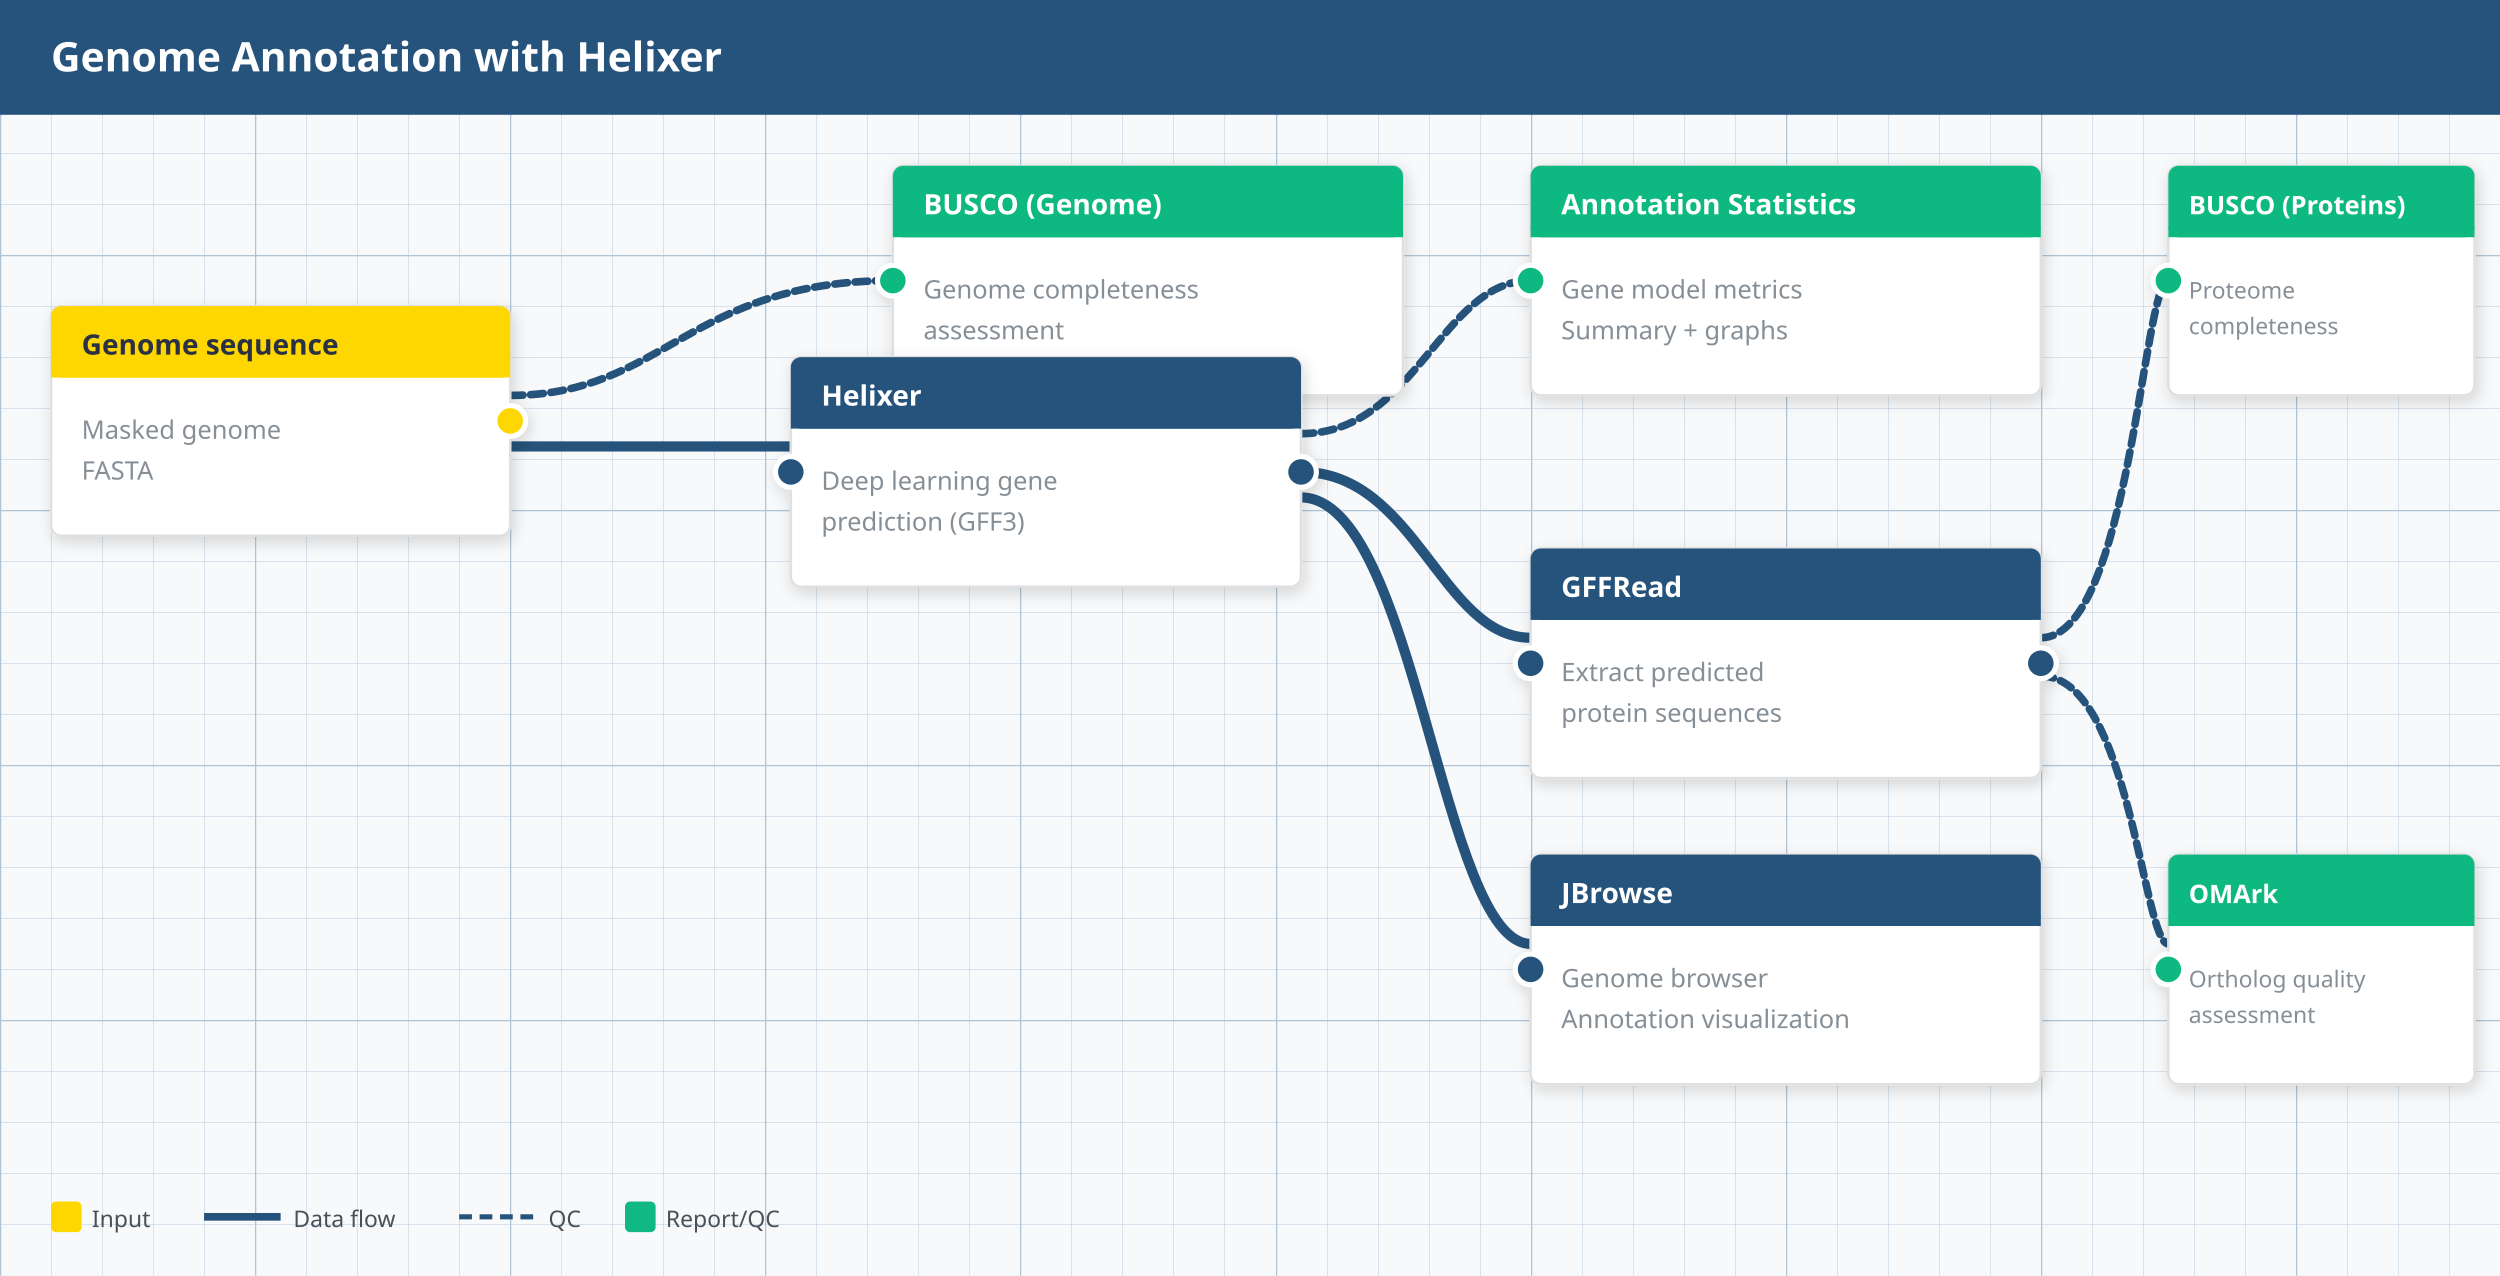
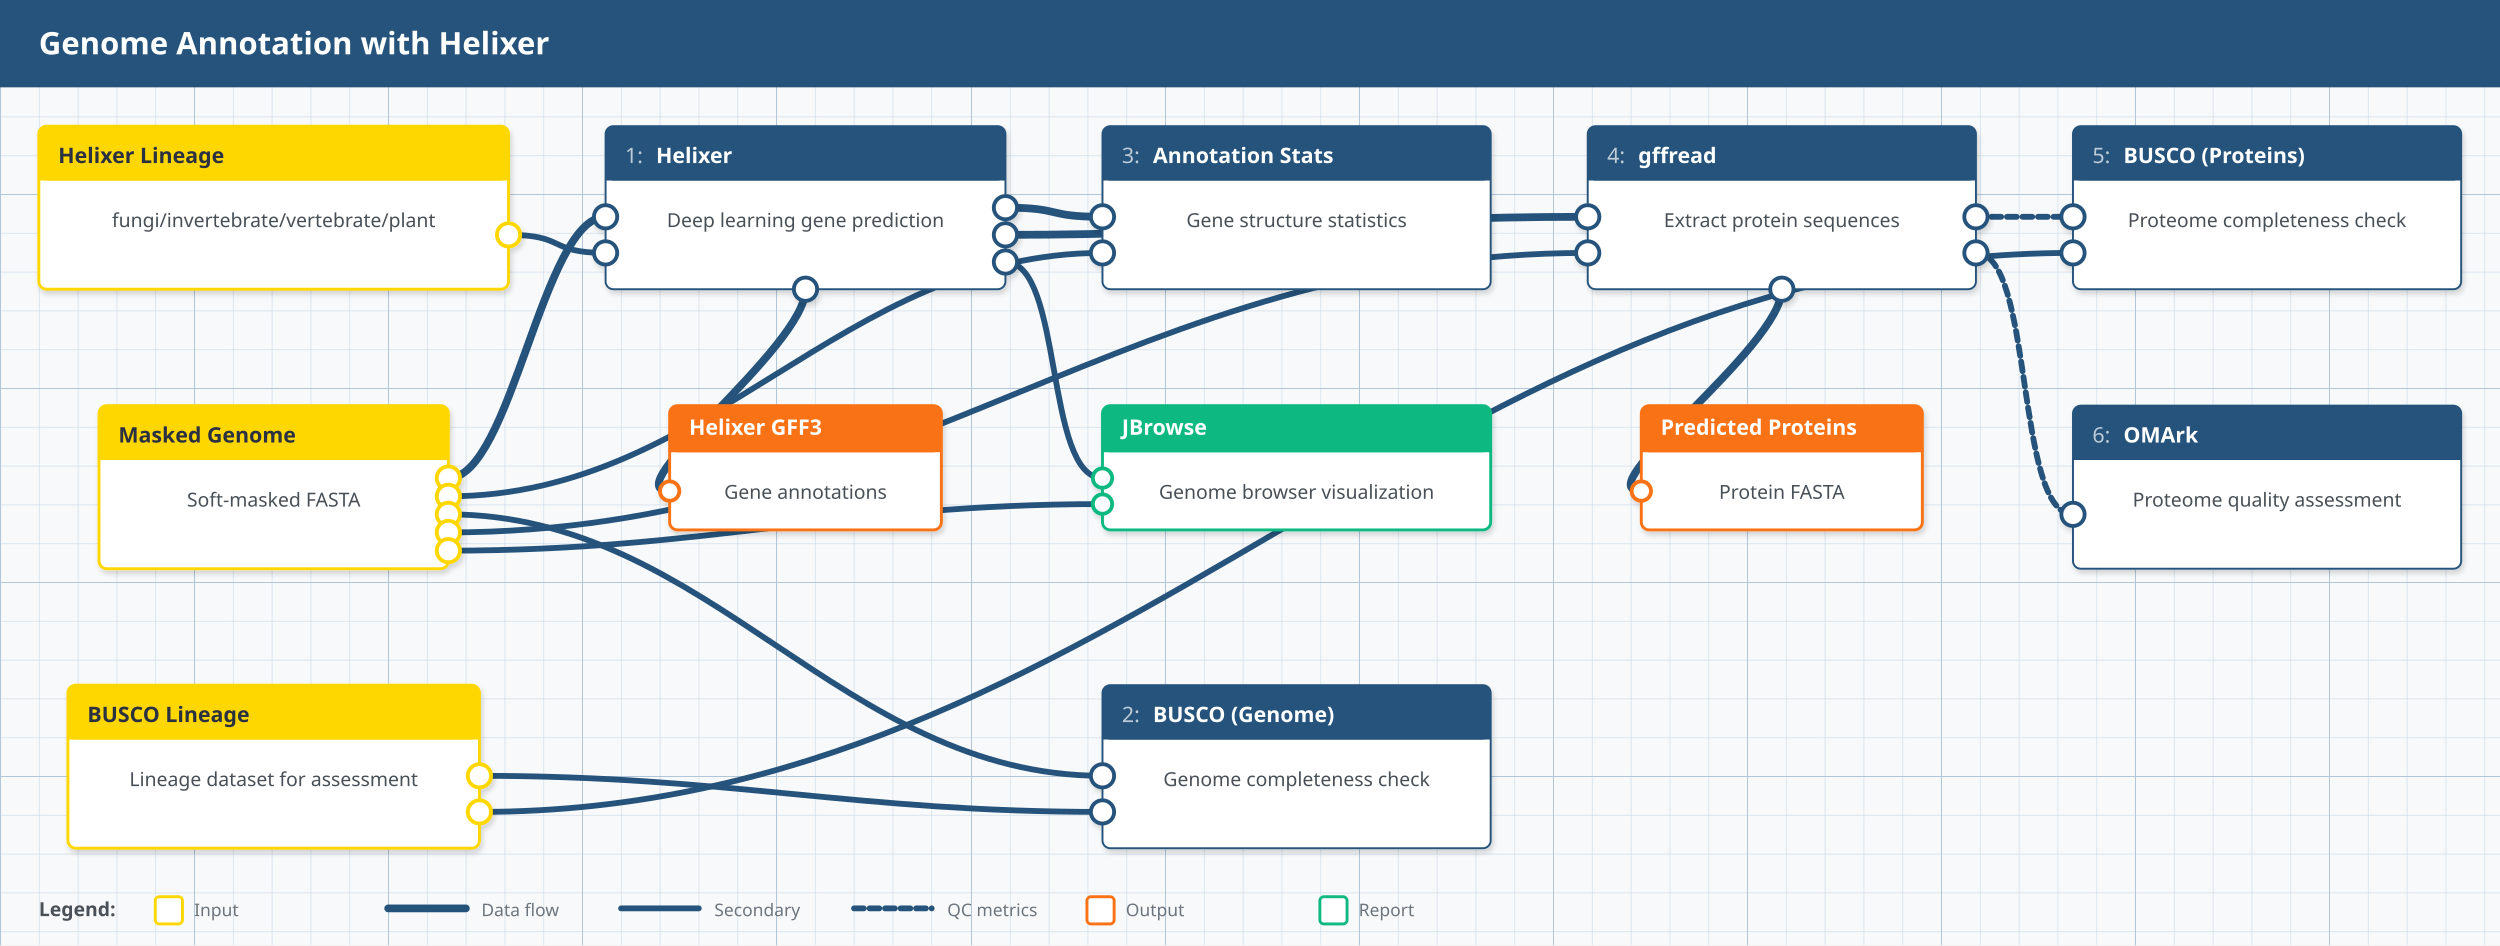
- <svg xmlns="http://www.w3.org/2000/svg" viewBox="0 0 980 500" role="img" aria-label="Genome annotation with Helixer workflow diagram">
+ <svg xmlns="http://www.w3.org/2000/svg" viewBox="0 0 1288 487" aria-label="Genome Annotation with Helixer" role="img">
  <defs>
-     <pattern id="grid" width="20" height="20" patternUnits="userSpaceOnUse">
+     <pattern id="wd-grid" width="20" height="20" patternUnits="userSpaceOnUse">
      <path d="M 20 0 L 0 0 0 20" fill="none" stroke="#c5d5e4" stroke-width="0.5" />
    </pattern>
-     <pattern id="grid-major" width="100" height="100" patternUnits="userSpaceOnUse">
-       <rect width="100" height="100" fill="url(#grid)" />
+     <pattern id="wd-grid-major" width="100" height="100" patternUnits="userSpaceOnUse">
+       <rect width="100" height="100" fill="url(#wd-grid)" />
      <path d="M 100 0 L 0 0 0 100" fill="none" stroke="#b0c4d8" stroke-width="1" />
    </pattern>
-     <style>
-       .connection { stroke: #25537b; stroke-width: 4; fill: none; stroke-linecap: round; }
-       .connection-qc { stroke: #25537b; stroke-width: 3; fill: none; stroke-linecap: round; stroke-dasharray: 5 3; }
-       .connection-secondary { stroke: #25537b; stroke-width: 3; fill: none; stroke-linecap: round; }
-       .node-card { filter: drop-shadow(1px 2px 3px rgba(0,0,0,0.15)); }
-     </style>
+     <filter id="wd-shadow" x="-5%" y="-5%" width="115%" height="115%">
+       <feDropShadow dx="1" dy="2" stdDeviation="1.5" flood-opacity="0.15" />
+     </filter>
  </defs>
-   <rect width="980" height="500" fill="#f8f9fa" />
-   <rect width="980" height="500" fill="url(#grid-major)" />
-   <rect x="0" y="0" width="980" height="45" fill="#25537b" />
+   <rect width="1288" height="487" fill="#f8f9fa" />
+   <rect width="1288" height="487" fill="url(#wd-grid-major)" />
+   <rect x="0" y="0" width="1288" height="45" fill="#25537b" />
  <text x="20" y="28" font-family="system-ui, sans-serif" font-size="16" font-weight="600" fill="white">Genome Annotation with Helixer</text>
-   <path class="connection" d="M 200 175 C 255 175, 265 175, 310 175" />
-   <path class="connection-qc" d="M 200 155 C 260 155, 270 110, 350 110" />
-   <path class="connection-qc" d="M 510 170 C 555 170, 565 110, 600 110" />
-   <path class="connection" d="M 510 185 C 555 185, 565 250, 600 250" />
-   <path class="connection" d="M 510 195 C 555 195, 565 370, 600 370" />
-   <path class="connection-qc" d="M 800 250 C 835 250, 840 110, 850 110" />
-   <path class="connection-qc" d="M 800 265 C 835 265, 840 370, 850 370" />
-   <g class="node-card" transform="translate(20, 120)">
-     <rect width="180" height="90" rx="4" fill="white" stroke="#e0e0e0" stroke-width="1" />
-     <rect width="180" height="28" rx="4" fill="#ffd700" />
-     <rect x="0" y="24" width="180" height="4" fill="#ffd700" />
-     <text x="12" y="19" font-family="system-ui, sans-serif" font-size="11" font-weight="600" fill="#2C3143">Genome sequence</text>
-     <text x="12" y="52" font-family="system-ui, sans-serif" font-size="10" fill="#868e96">Masked genome</text>
-     <text x="12" y="68" font-family="system-ui, sans-serif" font-size="10" fill="#868e96">FASTA</text>
-     <circle cx="180" cy="45" r="6" fill="#ffd700" stroke="white" stroke-width="2" />
+   <path d="M 231.0 246.3 C 263.4 246.3, 279.6 111.7, 312.0 111.7" stroke="#25537b" fill="none" stroke-linecap="round" stroke-width="4" />
+   <path d="M 262.0 121.0 C 292.0 121.0, 282.0 130.3, 312.0 130.3" stroke="#25537b" fill="none" stroke-linecap="round" stroke-width="3" />
+   <path d="M 415.0 149.0 C 415.0 179.0, 315.0 253.0, 345.0 253.0" stroke="#25537b" fill="none" stroke-linecap="round" stroke-width="4" />
+   <path d="M 518.0 107.0 C 548.0 107.0, 538.0 111.7, 568.0 111.7" stroke="#25537b" fill="none" stroke-linecap="round" stroke-width="4" />
+   <path d="M 231.0 255.7 C 365.8 255.7, 433.2 130.3, 568.0 130.3" stroke="#25537b" fill="none" stroke-linecap="round" stroke-width="3" />
+   <path d="M 231.0 265.0 C 365.8 265.0, 433.2 399.7, 568.0 399.7" stroke="#25537b" fill="none" stroke-linecap="round" stroke-width="3" />
+   <path d="M 247.0 399.7 C 375.4 399.7, 439.6 418.3, 568.0 418.3" stroke="#25537b" fill="none" stroke-linecap="round" stroke-width="3" />
+   <path d="M 518.0 121.0 C 638.0 121.0, 698.0 111.7, 818.0 111.7" stroke="#25537b" fill="none" stroke-linecap="round" stroke-width="4" />
+   <path d="M 231.0 274.3 C 465.8 274.3, 583.2 130.3, 818.0 130.3" stroke="#25537b" fill="none" stroke-linecap="round" stroke-width="3" />
+   <path d="M 918.0 149.0 C 918.0 179.0, 815.6 253.0, 845.6 253.0" stroke="#25537b" fill="none" stroke-linecap="round" stroke-width="4" />
+   <path d="M 1018.0 111.7 C 1048.0 111.7, 1038.0 111.7, 1068.0 111.7" stroke="#25537b" fill="none" stroke-linecap="round" stroke-width="3" stroke-dasharray="5 3" />
+   <path d="M 247.0 418.3 C 575.4 418.3, 739.6 130.3, 1068.0 130.3" stroke="#25537b" fill="none" stroke-linecap="round" stroke-width="3" />
+   <path d="M 1018.0 130.3 C 1048.0 130.3, 1038.0 265.0, 1068.0 265.0" stroke="#25537b" fill="none" stroke-linecap="round" stroke-width="3" stroke-dasharray="5 3" />
+   <path d="M 518.0 135.0 C 548.0 135.0, 538.0 246.3, 568.0 246.3" stroke="#25537b" fill="none" stroke-linecap="round" stroke-width="3" />
+   <path d="M 231.0 283.7 C 365.8 283.7, 433.2 259.7, 568.0 259.7" stroke="#25537b" fill="none" stroke-linecap="round" stroke-width="3" />
+   <g filter="url(#wd-shadow)" transform="translate(51.0, 209.0)">
+     <rect width="180.0" height="84.0" rx="4" fill="white" stroke="#ffd700" stroke-width="1.5" />
+     <rect width="180.0" height="28" rx="4" fill="#ffd700" />
+     <rect x="0" y="24" width="180.0" height="4" fill="#ffd700" />
+     <text x="10" y="19" font-family="system-ui, sans-serif" font-size="11" font-weight="600" fill="#2C3143">Masked Genome</text>
+     <text x="90.0" y="52" text-anchor="middle" font-family="system-ui, sans-serif" font-size="10" fill="#495057">Soft-masked FASTA</text>
+     <circle cx="180.0" cy="37.3" r="6" fill="white" stroke="#ffd700" stroke-width="2" />
+     <circle cx="180.0" cy="46.7" r="6" fill="white" stroke="#ffd700" stroke-width="2" />
+     <circle cx="180.0" cy="56.0" r="6" fill="white" stroke="#ffd700" stroke-width="2" />
+     <circle cx="180.0" cy="65.3" r="6" fill="white" stroke="#ffd700" stroke-width="2" />
+     <circle cx="180.0" cy="74.7" r="6" fill="white" stroke="#ffd700" stroke-width="2" />
  </g>
-   <g class="node-card" transform="translate(350, 65)">
-     <rect width="200" height="90" rx="4" fill="white" stroke="#e0e0e0" stroke-width="1" />
-     <rect width="200" height="28" rx="4" fill="#10b981" />
-     <rect x="0" y="24" width="200" height="4" fill="#10b981" />
-     <text x="12" y="19" font-family="system-ui, sans-serif" font-size="11" font-weight="600" fill="white">BUSCO (Genome)</text>
-     <text x="12" y="52" font-family="system-ui, sans-serif" font-size="10" fill="#868e96">Genome completeness</text>
-     <text x="12" y="68" font-family="system-ui, sans-serif" font-size="10" fill="#868e96">assessment</text>
-     <circle cx="0" cy="45" r="6" fill="#10b981" stroke="white" stroke-width="2" />
+   <g filter="url(#wd-shadow)" transform="translate(20.0, 65.0)">
+     <rect width="242.0" height="84.0" rx="4" fill="white" stroke="#ffd700" stroke-width="1.5" />
+     <rect width="242.0" height="28" rx="4" fill="#ffd700" />
+     <rect x="0" y="24" width="242.0" height="4" fill="#ffd700" />
+     <text x="10" y="19" font-family="system-ui, sans-serif" font-size="11" font-weight="600" fill="#2C3143">Helixer Lineage</text>
+     <text x="121.0" y="52" text-anchor="middle" font-family="system-ui, sans-serif" font-size="10" fill="#495057">fungi/invertebrate/vertebrate/plant</text>
+     <circle cx="242.0" cy="56.0" r="6" fill="white" stroke="#ffd700" stroke-width="2" />
  </g>
-   <g class="node-card" transform="translate(310, 140)">
-     <rect width="200" height="90" rx="4" fill="white" stroke="#e0e0e0" stroke-width="1" />
-     <rect width="200" height="28" rx="4" fill="#25537b" />
-     <rect x="0" y="24" width="200" height="4" fill="#25537b" />
-     <text x="12" y="19" font-family="system-ui, sans-serif" font-size="11" font-weight="600" fill="white">Helixer</text>
-     <text x="12" y="52" font-family="system-ui, sans-serif" font-size="10" fill="#868e96">Deep learning gene</text>
-     <text x="12" y="68" font-family="system-ui, sans-serif" font-size="10" fill="#868e96">prediction (GFF3)</text>
-     <circle cx="0" cy="45" r="6" fill="#25537b" stroke="white" stroke-width="2" />
-     <circle cx="200" cy="45" r="6" fill="#25537b" stroke="white" stroke-width="2" />
+   <g filter="url(#wd-shadow)" transform="translate(35.0, 353.0)">
+     <rect width="212.0" height="84.0" rx="4" fill="white" stroke="#ffd700" stroke-width="1.5" />
+     <rect width="212.0" height="28" rx="4" fill="#ffd700" />
+     <rect x="0" y="24" width="212.0" height="4" fill="#ffd700" />
+     <text x="10" y="19" font-family="system-ui, sans-serif" font-size="11" font-weight="600" fill="#2C3143">BUSCO Lineage</text>
+     <text x="106.0" y="52" text-anchor="middle" font-family="system-ui, sans-serif" font-size="10" fill="#495057">Lineage dataset for assessment</text>
+     <circle cx="212.0" cy="46.7" r="6" fill="white" stroke="#ffd700" stroke-width="2" />
+     <circle cx="212.0" cy="65.3" r="6" fill="white" stroke="#ffd700" stroke-width="2" />
  </g>
-   <g class="node-card" transform="translate(600, 65)">
-     <rect width="200" height="90" rx="4" fill="white" stroke="#e0e0e0" stroke-width="1" />
-     <rect width="200" height="28" rx="4" fill="#10b981" />
-     <rect x="0" y="24" width="200" height="4" fill="#10b981" />
-     <text x="12" y="19" font-family="system-ui, sans-serif" font-size="11" font-weight="600" fill="white">Annotation Statistics</text>
-     <text x="12" y="52" font-family="system-ui, sans-serif" font-size="10" fill="#868e96">Gene model metrics</text>
-     <text x="12" y="68" font-family="system-ui, sans-serif" font-size="10" fill="#868e96">Summary + graphs</text>
-     <circle cx="0" cy="45" r="6" fill="#10b981" stroke="white" stroke-width="2" />
+   <g filter="url(#wd-shadow)" transform="translate(312.0, 65.0)">
+     <rect width="206.0" height="84.0" rx="4" fill="white" stroke="#25537b" stroke-width="1" />
+     <rect width="206.0" height="28" rx="4" fill="#25537b" />
+     <rect x="0" y="24" width="206.0" height="4" fill="#25537b" />
+     <text x="10" y="19" font-family="system-ui, sans-serif" font-size="11" fill="rgba(255,255,255,0.7)">1:</text>
+     <text x="26" y="19" font-family="system-ui, sans-serif" font-size="11" font-weight="600" fill="white">Helixer</text>
+     <text x="103.0" y="52" text-anchor="middle" font-family="system-ui, sans-serif" font-size="10" fill="#495057">Deep learning gene prediction</text>
+     <circle cx="0.0" cy="46.7" r="6" fill="white" stroke="#25537b" stroke-width="2" />
+     <circle cx="0.0" cy="65.3" r="6" fill="white" stroke="#25537b" stroke-width="2" />
+     <circle cx="103.0" cy="84.0" r="6" fill="white" stroke="#25537b" stroke-width="2" />
+     <circle cx="206.0" cy="42.0" r="6" fill="white" stroke="#25537b" stroke-width="2" />
+     <circle cx="206.0" cy="56.0" r="6" fill="white" stroke="#25537b" stroke-width="2" />
+     <circle cx="206.0" cy="70.0" r="6" fill="white" stroke="#25537b" stroke-width="2" />
  </g>
-   <g class="node-card" transform="translate(600, 215)">
-     <rect width="200" height="90" rx="4" fill="white" stroke="#e0e0e0" stroke-width="1" />
-     <rect width="200" height="28" rx="4" fill="#25537b" />
-     <rect x="0" y="24" width="200" height="4" fill="#25537b" />
-     <text x="12" y="19" font-family="system-ui, sans-serif" font-size="11" font-weight="600" fill="white">GFFRead</text>
-     <text x="12" y="52" font-family="system-ui, sans-serif" font-size="10" fill="#868e96">Extract predicted</text>
-     <text x="12" y="68" font-family="system-ui, sans-serif" font-size="10" fill="#868e96">protein sequences</text>
-     <circle cx="0" cy="45" r="6" fill="#25537b" stroke="white" stroke-width="2" />
-     <circle cx="200" cy="45" r="6" fill="#25537b" stroke="white" stroke-width="2" />
+   <g filter="url(#wd-shadow)" transform="translate(568.0, 353.0)">
+     <rect width="200.0" height="84.0" rx="4" fill="white" stroke="#25537b" stroke-width="1" />
+     <rect width="200.0" height="28" rx="4" fill="#25537b" />
+     <rect x="0" y="24" width="200.0" height="4" fill="#25537b" />
+     <text x="10" y="19" font-family="system-ui, sans-serif" font-size="11" fill="rgba(255,255,255,0.7)">2:</text>
+     <text x="26" y="19" font-family="system-ui, sans-serif" font-size="11" font-weight="600" fill="white">BUSCO (Genome)</text>
+     <text x="100.0" y="52" text-anchor="middle" font-family="system-ui, sans-serif" font-size="10" fill="#495057">Genome completeness check</text>
+     <circle cx="0.0" cy="46.7" r="6" fill="white" stroke="#25537b" stroke-width="2" />
+     <circle cx="0.0" cy="65.3" r="6" fill="white" stroke="#25537b" stroke-width="2" />
  </g>
-   <g class="node-card" transform="translate(600, 335)">
-     <rect width="200" height="90" rx="4" fill="white" stroke="#e0e0e0" stroke-width="1" />
-     <rect width="200" height="28" rx="4" fill="#25537b" />
-     <rect x="0" y="24" width="200" height="4" fill="#25537b" />
-     <text x="12" y="19" font-family="system-ui, sans-serif" font-size="11" font-weight="600" fill="white">JBrowse</text>
-     <text x="12" y="52" font-family="system-ui, sans-serif" font-size="10" fill="#868e96">Genome browser</text>
-     <text x="12" y="68" font-family="system-ui, sans-serif" font-size="10" fill="#868e96">Annotation visualization</text>
-     <circle cx="0" cy="45" r="6" fill="#25537b" stroke="white" stroke-width="2" />
+   <g filter="url(#wd-shadow)" transform="translate(568.0, 65.0)">
+     <rect width="200.0" height="84.0" rx="4" fill="white" stroke="#25537b" stroke-width="1" />
+     <rect width="200.0" height="28" rx="4" fill="#25537b" />
+     <rect x="0" y="24" width="200.0" height="4" fill="#25537b" />
+     <text x="10" y="19" font-family="system-ui, sans-serif" font-size="11" fill="rgba(255,255,255,0.7)">3:</text>
+     <text x="26" y="19" font-family="system-ui, sans-serif" font-size="11" font-weight="600" fill="white">Annotation Stats</text>
+     <text x="100.0" y="52" text-anchor="middle" font-family="system-ui, sans-serif" font-size="10" fill="#495057">Gene structure statistics</text>
+     <circle cx="0.0" cy="46.7" r="6" fill="white" stroke="#25537b" stroke-width="2" />
+     <circle cx="0.0" cy="65.3" r="6" fill="white" stroke="#25537b" stroke-width="2" />
  </g>
-   <g class="node-card" transform="translate(850, 65)">
-     <rect width="120" height="90" rx="4" fill="white" stroke="#e0e0e0" stroke-width="1" />
-     <rect width="120" height="28" rx="4" fill="#10b981" />
-     <rect x="0" y="24" width="120" height="4" fill="#10b981" />
-     <text x="8" y="19" font-family="system-ui, sans-serif" font-size="10" font-weight="600" fill="white">BUSCO (Proteins)</text>
-     <text x="8" y="52" font-family="system-ui, sans-serif" font-size="9" fill="#868e96">Proteome</text>
-     <text x="8" y="66" font-family="system-ui, sans-serif" font-size="9" fill="#868e96">completeness</text>
-     <circle cx="0" cy="45" r="6" fill="#10b981" stroke="white" stroke-width="2" />
+   <g filter="url(#wd-shadow)" transform="translate(818.0, 65.0)">
+     <rect width="200.0" height="84.0" rx="4" fill="white" stroke="#25537b" stroke-width="1" />
+     <rect width="200.0" height="28" rx="4" fill="#25537b" />
+     <rect x="0" y="24" width="200.0" height="4" fill="#25537b" />
+     <text x="10" y="19" font-family="system-ui, sans-serif" font-size="11" fill="rgba(255,255,255,0.7)">4:</text>
+     <text x="26" y="19" font-family="system-ui, sans-serif" font-size="11" font-weight="600" fill="white">gffread</text>
+     <text x="100.0" y="52" text-anchor="middle" font-family="system-ui, sans-serif" font-size="10" fill="#495057">Extract protein sequences</text>
+     <circle cx="0.0" cy="46.7" r="6" fill="white" stroke="#25537b" stroke-width="2" />
+     <circle cx="0.0" cy="65.3" r="6" fill="white" stroke="#25537b" stroke-width="2" />
+     <circle cx="100.0" cy="84.0" r="6" fill="white" stroke="#25537b" stroke-width="2" />
+     <circle cx="200.0" cy="46.7" r="6" fill="white" stroke="#25537b" stroke-width="2" />
+     <circle cx="200.0" cy="65.3" r="6" fill="white" stroke="#25537b" stroke-width="2" />
  </g>
-   <g class="node-card" transform="translate(850, 335)">
-     <rect width="120" height="90" rx="4" fill="white" stroke="#e0e0e0" stroke-width="1" />
-     <rect width="120" height="28" rx="4" fill="#10b981" />
-     <rect x="0" y="24" width="120" height="4" fill="#10b981" />
-     <text x="8" y="19" font-family="system-ui, sans-serif" font-size="10" font-weight="600" fill="white">OMArk</text>
-     <text x="8" y="52" font-family="system-ui, sans-serif" font-size="9" fill="#868e96">Ortholog quality</text>
-     <text x="8" y="66" font-family="system-ui, sans-serif" font-size="9" fill="#868e96">assessment</text>
-     <circle cx="0" cy="45" r="6" fill="#10b981" stroke="white" stroke-width="2" />
+   <g filter="url(#wd-shadow)" transform="translate(1068.0, 65.0)">
+     <rect width="200.0" height="84.0" rx="4" fill="white" stroke="#25537b" stroke-width="1" />
+     <rect width="200.0" height="28" rx="4" fill="#25537b" />
+     <rect x="0" y="24" width="200.0" height="4" fill="#25537b" />
+     <text x="10" y="19" font-family="system-ui, sans-serif" font-size="11" fill="rgba(255,255,255,0.7)">5:</text>
+     <text x="26" y="19" font-family="system-ui, sans-serif" font-size="11" font-weight="600" fill="white">BUSCO (Proteins)</text>
+     <text x="100.0" y="52" text-anchor="middle" font-family="system-ui, sans-serif" font-size="10" fill="#495057">Proteome completeness check</text>
+     <circle cx="0.0" cy="46.7" r="6" fill="white" stroke="#25537b" stroke-width="2" />
+     <circle cx="0.0" cy="65.3" r="6" fill="white" stroke="#25537b" stroke-width="2" />
  </g>
-   <g transform="translate(20, 475)">
-     <rect x="0" y="-4" width="12" height="12" rx="2" fill="#ffd700" />
-     <text x="16" y="6" font-family="system-ui, sans-serif" font-size="9" fill="#495057">Input</text>
-     <line x1="60" y1="2" x2="90" y2="2" stroke="#25537b" stroke-width="3" />
-     <text x="95" y="6" font-family="system-ui, sans-serif" font-size="9" fill="#495057">Data flow</text>
-     <line x1="160" y1="2" x2="190" y2="2" stroke="#25537b" stroke-width="2" stroke-dasharray="5 3" />
-     <text x="195" y="6" font-family="system-ui, sans-serif" font-size="9" fill="#495057">QC</text>
-     <rect x="225" y="-4" width="12" height="12" rx="2" fill="#10b981" />
-     <text x="241" y="6" font-family="system-ui, sans-serif" font-size="9" fill="#495057">Report/QC</text>
+   <g filter="url(#wd-shadow)" transform="translate(1068.0, 209.0)">
+     <rect width="200.0" height="84.0" rx="4" fill="white" stroke="#25537b" stroke-width="1" />
+     <rect width="200.0" height="28" rx="4" fill="#25537b" />
+     <rect x="0" y="24" width="200.0" height="4" fill="#25537b" />
+     <text x="10" y="19" font-family="system-ui, sans-serif" font-size="11" fill="rgba(255,255,255,0.7)">6:</text>
+     <text x="26" y="19" font-family="system-ui, sans-serif" font-size="11" font-weight="600" fill="white">OMArk</text>
+     <text x="100.0" y="52" text-anchor="middle" font-family="system-ui, sans-serif" font-size="10" fill="#495057">Proteome quality assessment</text>
+     <circle cx="0.0" cy="56.0" r="6" fill="white" stroke="#25537b" stroke-width="2" />
+   </g>
+   <g filter="url(#wd-shadow)" transform="translate(568.0, 209.0)">
+     <rect width="200.0" height="64.0" rx="4" fill="white" stroke="#10b981" stroke-width="1.5" />
+     <rect width="200.0" height="24" rx="4" fill="#10b981" />
+     <rect x="0" y="20" width="200.0" height="4" fill="#10b981" />
+     <text x="10" y="15" font-family="system-ui, sans-serif" font-size="11" font-weight="600" fill="white">JBrowse</text>
+     <text x="100.0" y="48" text-anchor="middle" font-family="system-ui, sans-serif" font-size="10" fill="#495057">Genome browser visualization</text>
+     <circle cx="0.0" cy="37.3" r="5" fill="white" stroke="#10b981" stroke-width="2" />
+     <circle cx="0.0" cy="50.7" r="5" fill="white" stroke="#10b981" stroke-width="2" />
+   </g>
+   <g filter="url(#wd-shadow)" transform="translate(345.0, 209.0)">
+     <rect width="140.0" height="64.0" rx="4" fill="white" stroke="#f97316" stroke-width="1.5" />
+     <rect width="140.0" height="24" rx="4" fill="#f97316" />
+     <rect x="0" y="20" width="140.0" height="4" fill="#f97316" />
+     <text x="10" y="15" font-family="system-ui, sans-serif" font-size="11" font-weight="600" fill="white">Helixer GFF3</text>
+     <text x="70.0" y="48" text-anchor="middle" font-family="system-ui, sans-serif" font-size="10" fill="#495057">Gene annotations</text>
+     <circle cx="0.0" cy="44.0" r="5" fill="white" stroke="#f97316" stroke-width="2" />
+   </g>
+   <g filter="url(#wd-shadow)" transform="translate(845.6, 209.0)">
+     <rect width="144.8" height="64.0" rx="4" fill="white" stroke="#f97316" stroke-width="1.5" />
+     <rect width="144.8" height="24" rx="4" fill="#f97316" />
+     <rect x="0" y="20" width="144.8" height="4" fill="#f97316" />
+     <text x="10" y="15" font-family="system-ui, sans-serif" font-size="11" font-weight="600" fill="white">Predicted Proteins</text>
+     <text x="72.4" y="48" text-anchor="middle" font-family="system-ui, sans-serif" font-size="10" fill="#495057">Protein FASTA</text>
+     <circle cx="0.0" cy="44.0" r="5" fill="white" stroke="#f97316" stroke-width="2" />
+   </g>
+   <g transform="translate(20, 472)">
+     <text x="0" y="0" font-family="system-ui, sans-serif" font-size="10" font-weight="600" fill="#495057">Legend:</text>
+     <rect x="60" y="-10" width="14" height="14" rx="2" fill="white" stroke="#ffd700" stroke-width="1.5" />
+     <text x="80" y="0" font-family="system-ui, sans-serif" font-size="9" fill="#6c757d">Input</text>
+     <line x1="180" y1="-4" x2="220" y2="-4" stroke="#25537b" stroke-width="4" stroke-linecap="round" />
+     <text x="228" y="0" font-family="system-ui, sans-serif" font-size="9" fill="#6c757d">Data flow</text>
+     <line x1="300" y1="-4" x2="340" y2="-4" stroke="#25537b" stroke-width="3" stroke-linecap="round" />
+     <text x="348" y="0" font-family="system-ui, sans-serif" font-size="9" fill="#6c757d">Secondary</text>
+     <line x1="420" y1="-4" x2="460" y2="-4" stroke="#25537b" stroke-width="3" stroke-linecap="round" stroke-dasharray="5 3" />
+     <text x="468" y="0" font-family="system-ui, sans-serif" font-size="9" fill="#6c757d">QC metrics</text>
+     <rect x="540" y="-10" width="14" height="14" rx="2" fill="white" stroke="#f97316" stroke-width="1.5" />
+     <text x="560" y="0" font-family="system-ui, sans-serif" font-size="9" fill="#6c757d">Output</text>
+     <rect x="660" y="-10" width="14" height="14" rx="2" fill="white" stroke="#10b981" stroke-width="1.5" />
+     <text x="680" y="0" font-family="system-ui, sans-serif" font-size="9" fill="#6c757d">Report</text>
  </g>
</svg>
